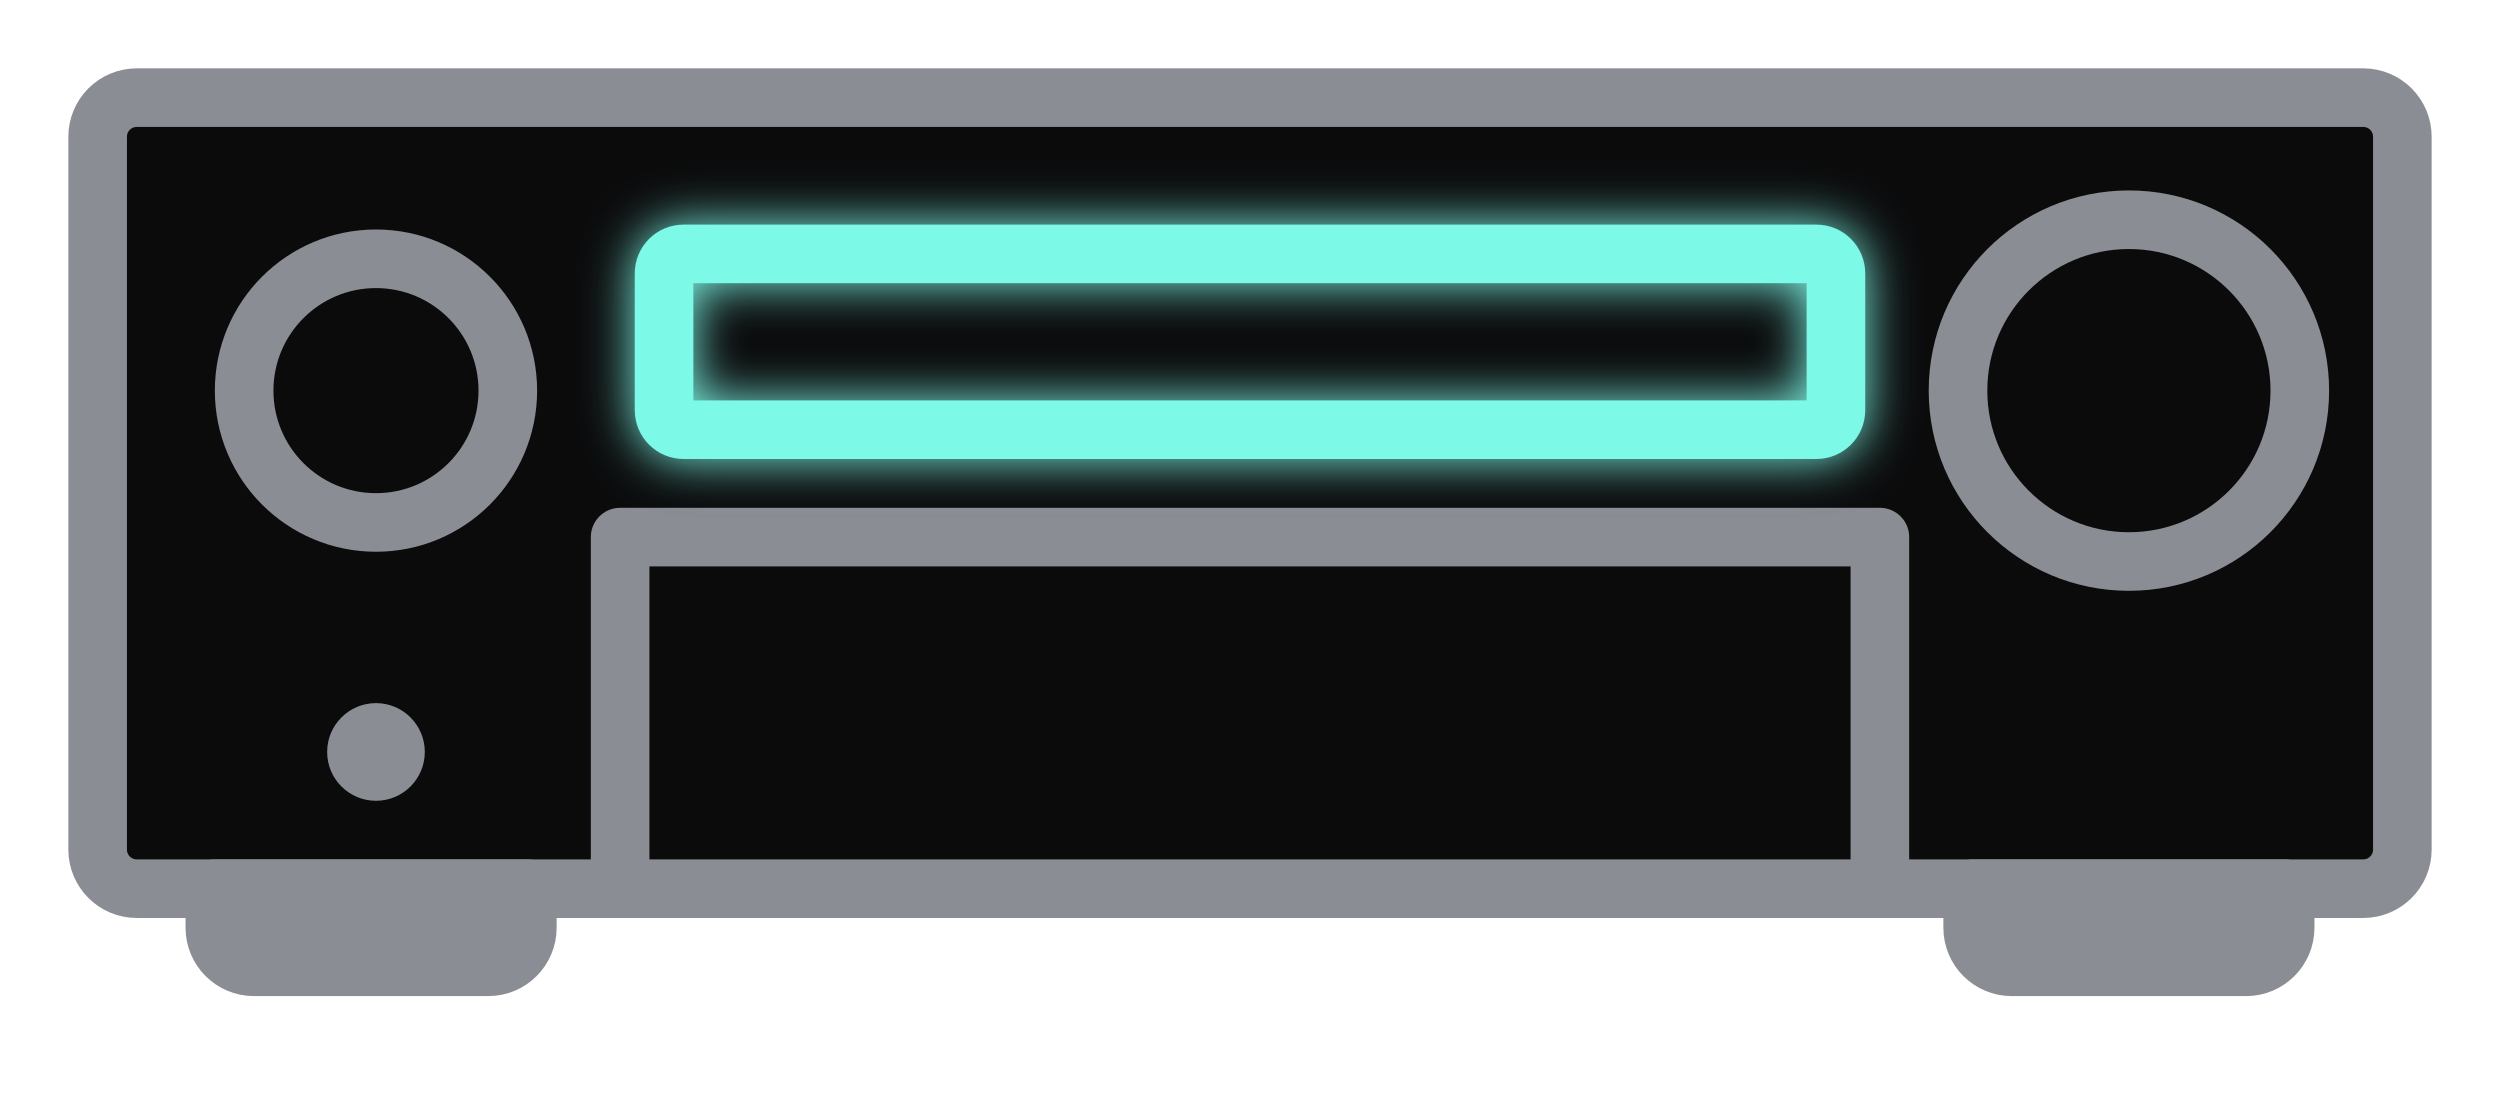
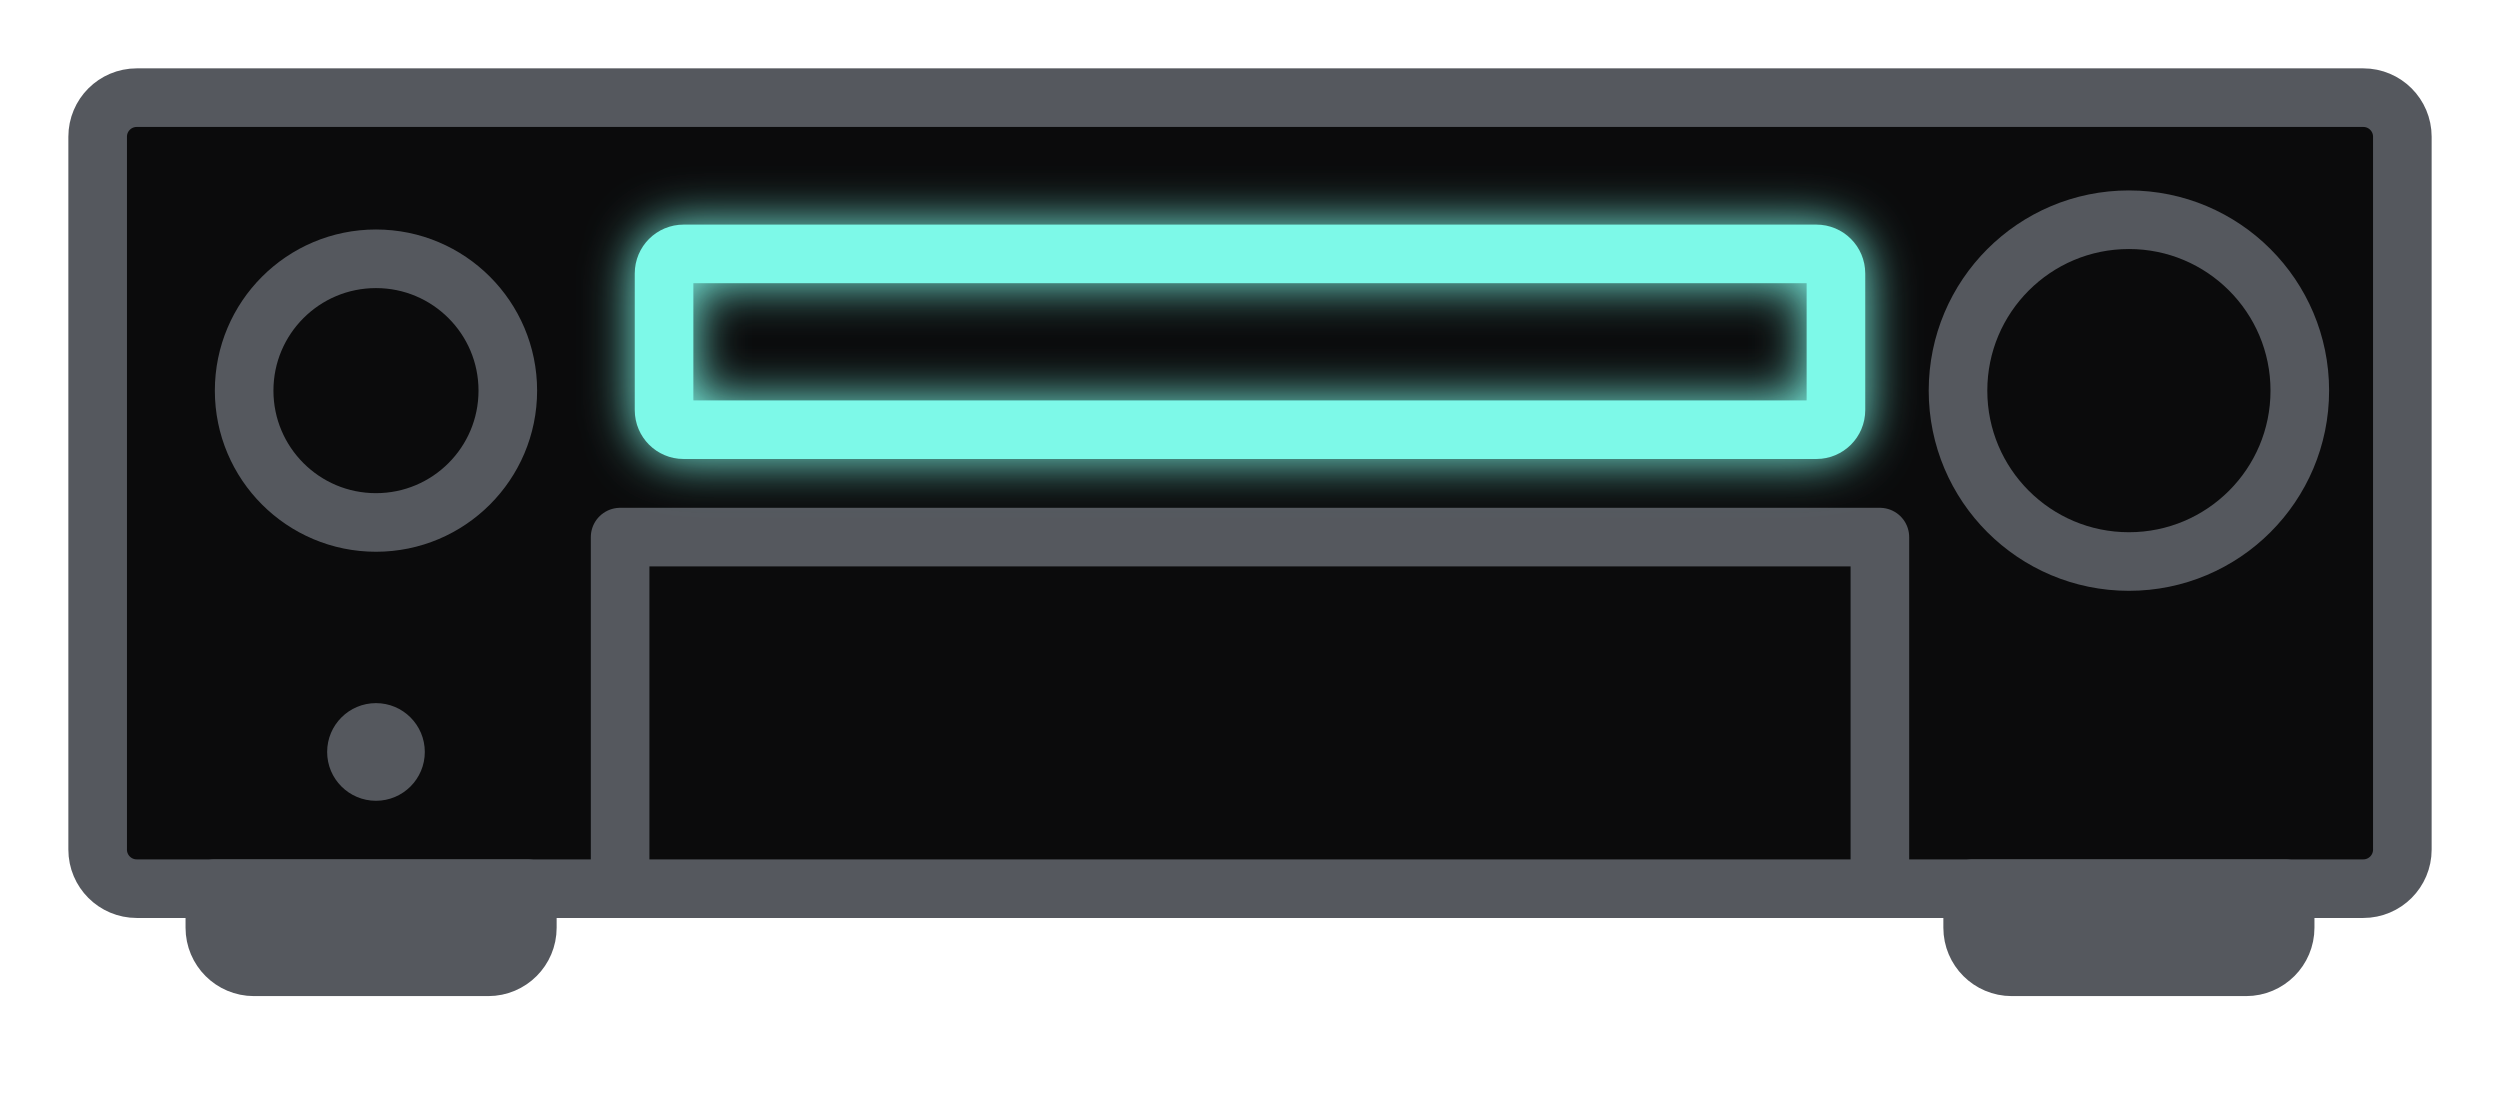
<svg xmlns="http://www.w3.org/2000/svg" viewBox="0 148 512 224">
  <defs>
    <filter id="phosphor" x="-20%" y="-60%" width="140%" height="220%">
      <feGaussianBlur in="SourceGraphic" stdDeviation="5" result="bloom" />
      <feMerge>
        <feMergeNode in="bloom" />
        <feMergeNode in="SourceGraphic" />
      </feMerge>
    </filter>
  </defs>
  <rect x="20" y="168" width="472" height="162" rx="8" fill="#0b0b0c" />
-   <g fill="none" stroke-width="12" stroke-linejoin="round" stroke-linecap="round" stroke="#8a8d93">
+   <g fill="none" stroke-width="12" stroke-linejoin="round" stroke-linecap="round" stroke="#55585e">
    <rect x="20" y="168" width="472" height="162" rx="8" />
-     <path d="M44 330v8a8 8 0 0 0 8 8h48a8 8 0 0 0 8-8v-8Z" fill="#8a8d93" />
-     <path d="M404 330v8a8 8 0 0 0 8 8h48a8 8 0 0 0 8-8v-8Z" fill="#8a8d93" />
+     <path d="M44 330v8a8 8 0 0 0 8 8h48a8 8 0 0 0 8-8v-8Z" fill="#55585e" />
+     <path d="M404 330v8a8 8 0 0 0 8 8h48a8 8 0 0 0 8-8v-8Z" fill="#55585e" />
    <circle cx="77" cy="228" r="27" />
-     <circle cx="77" cy="302" r="10" fill="#8a8d93" stroke="none" />
+     <circle cx="77" cy="302" r="10" fill="#55585e" stroke="none" />
    <circle cx="436" cy="228" r="35" />
    <path d="M127 330V258H385V330" />
  </g>
  <g fill="none" stroke-width="12" stroke-linejoin="round" stroke-linecap="round" stroke="#7DF9E8" filter="url(#phosphor)">
    <rect x="136" y="200" width="240" height="36" rx="4" />
  </g>
</svg>
